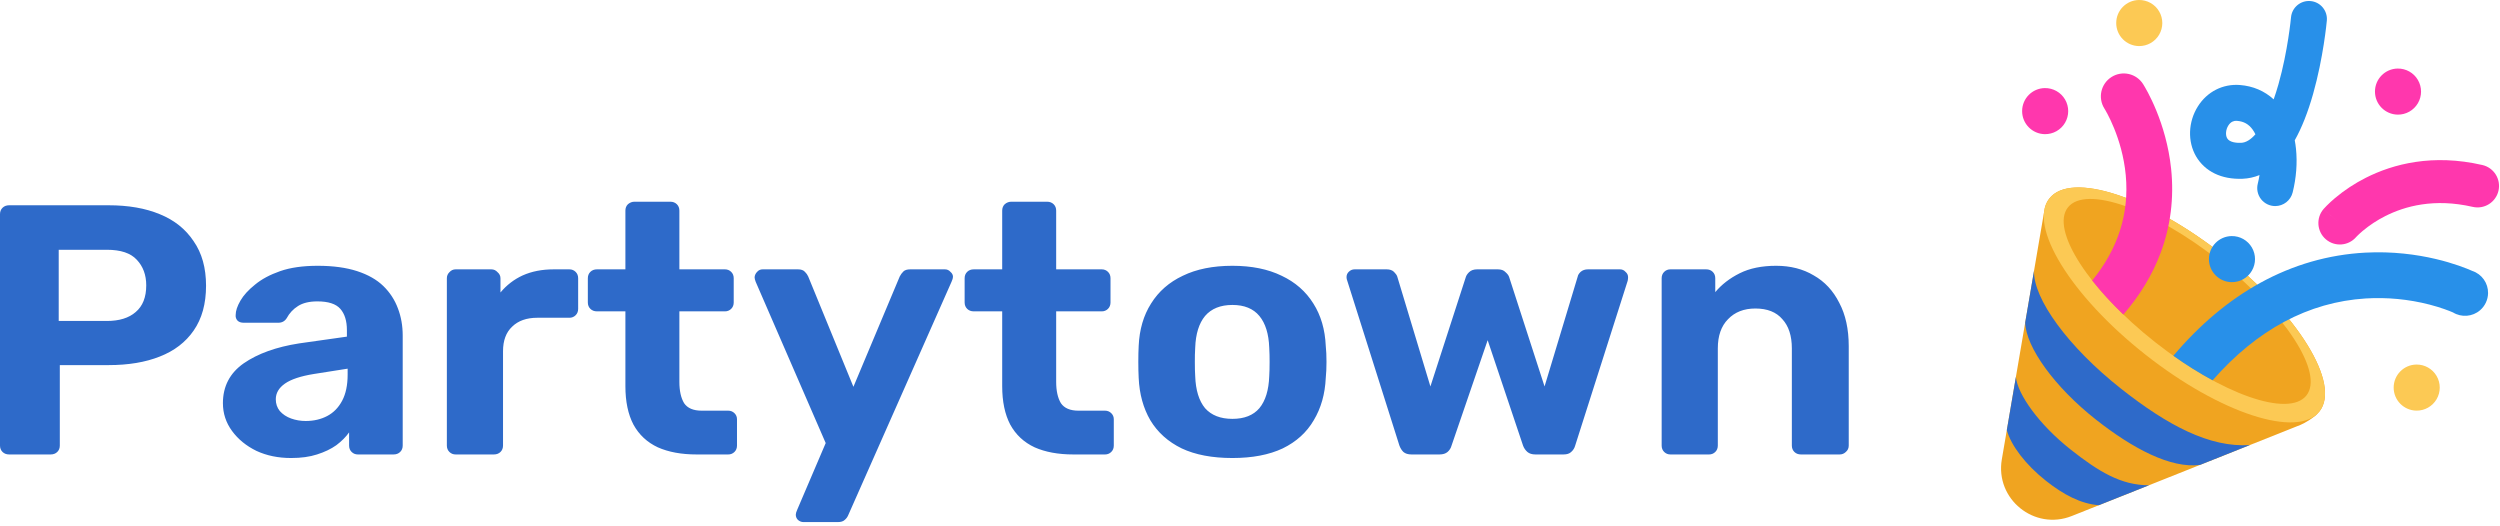
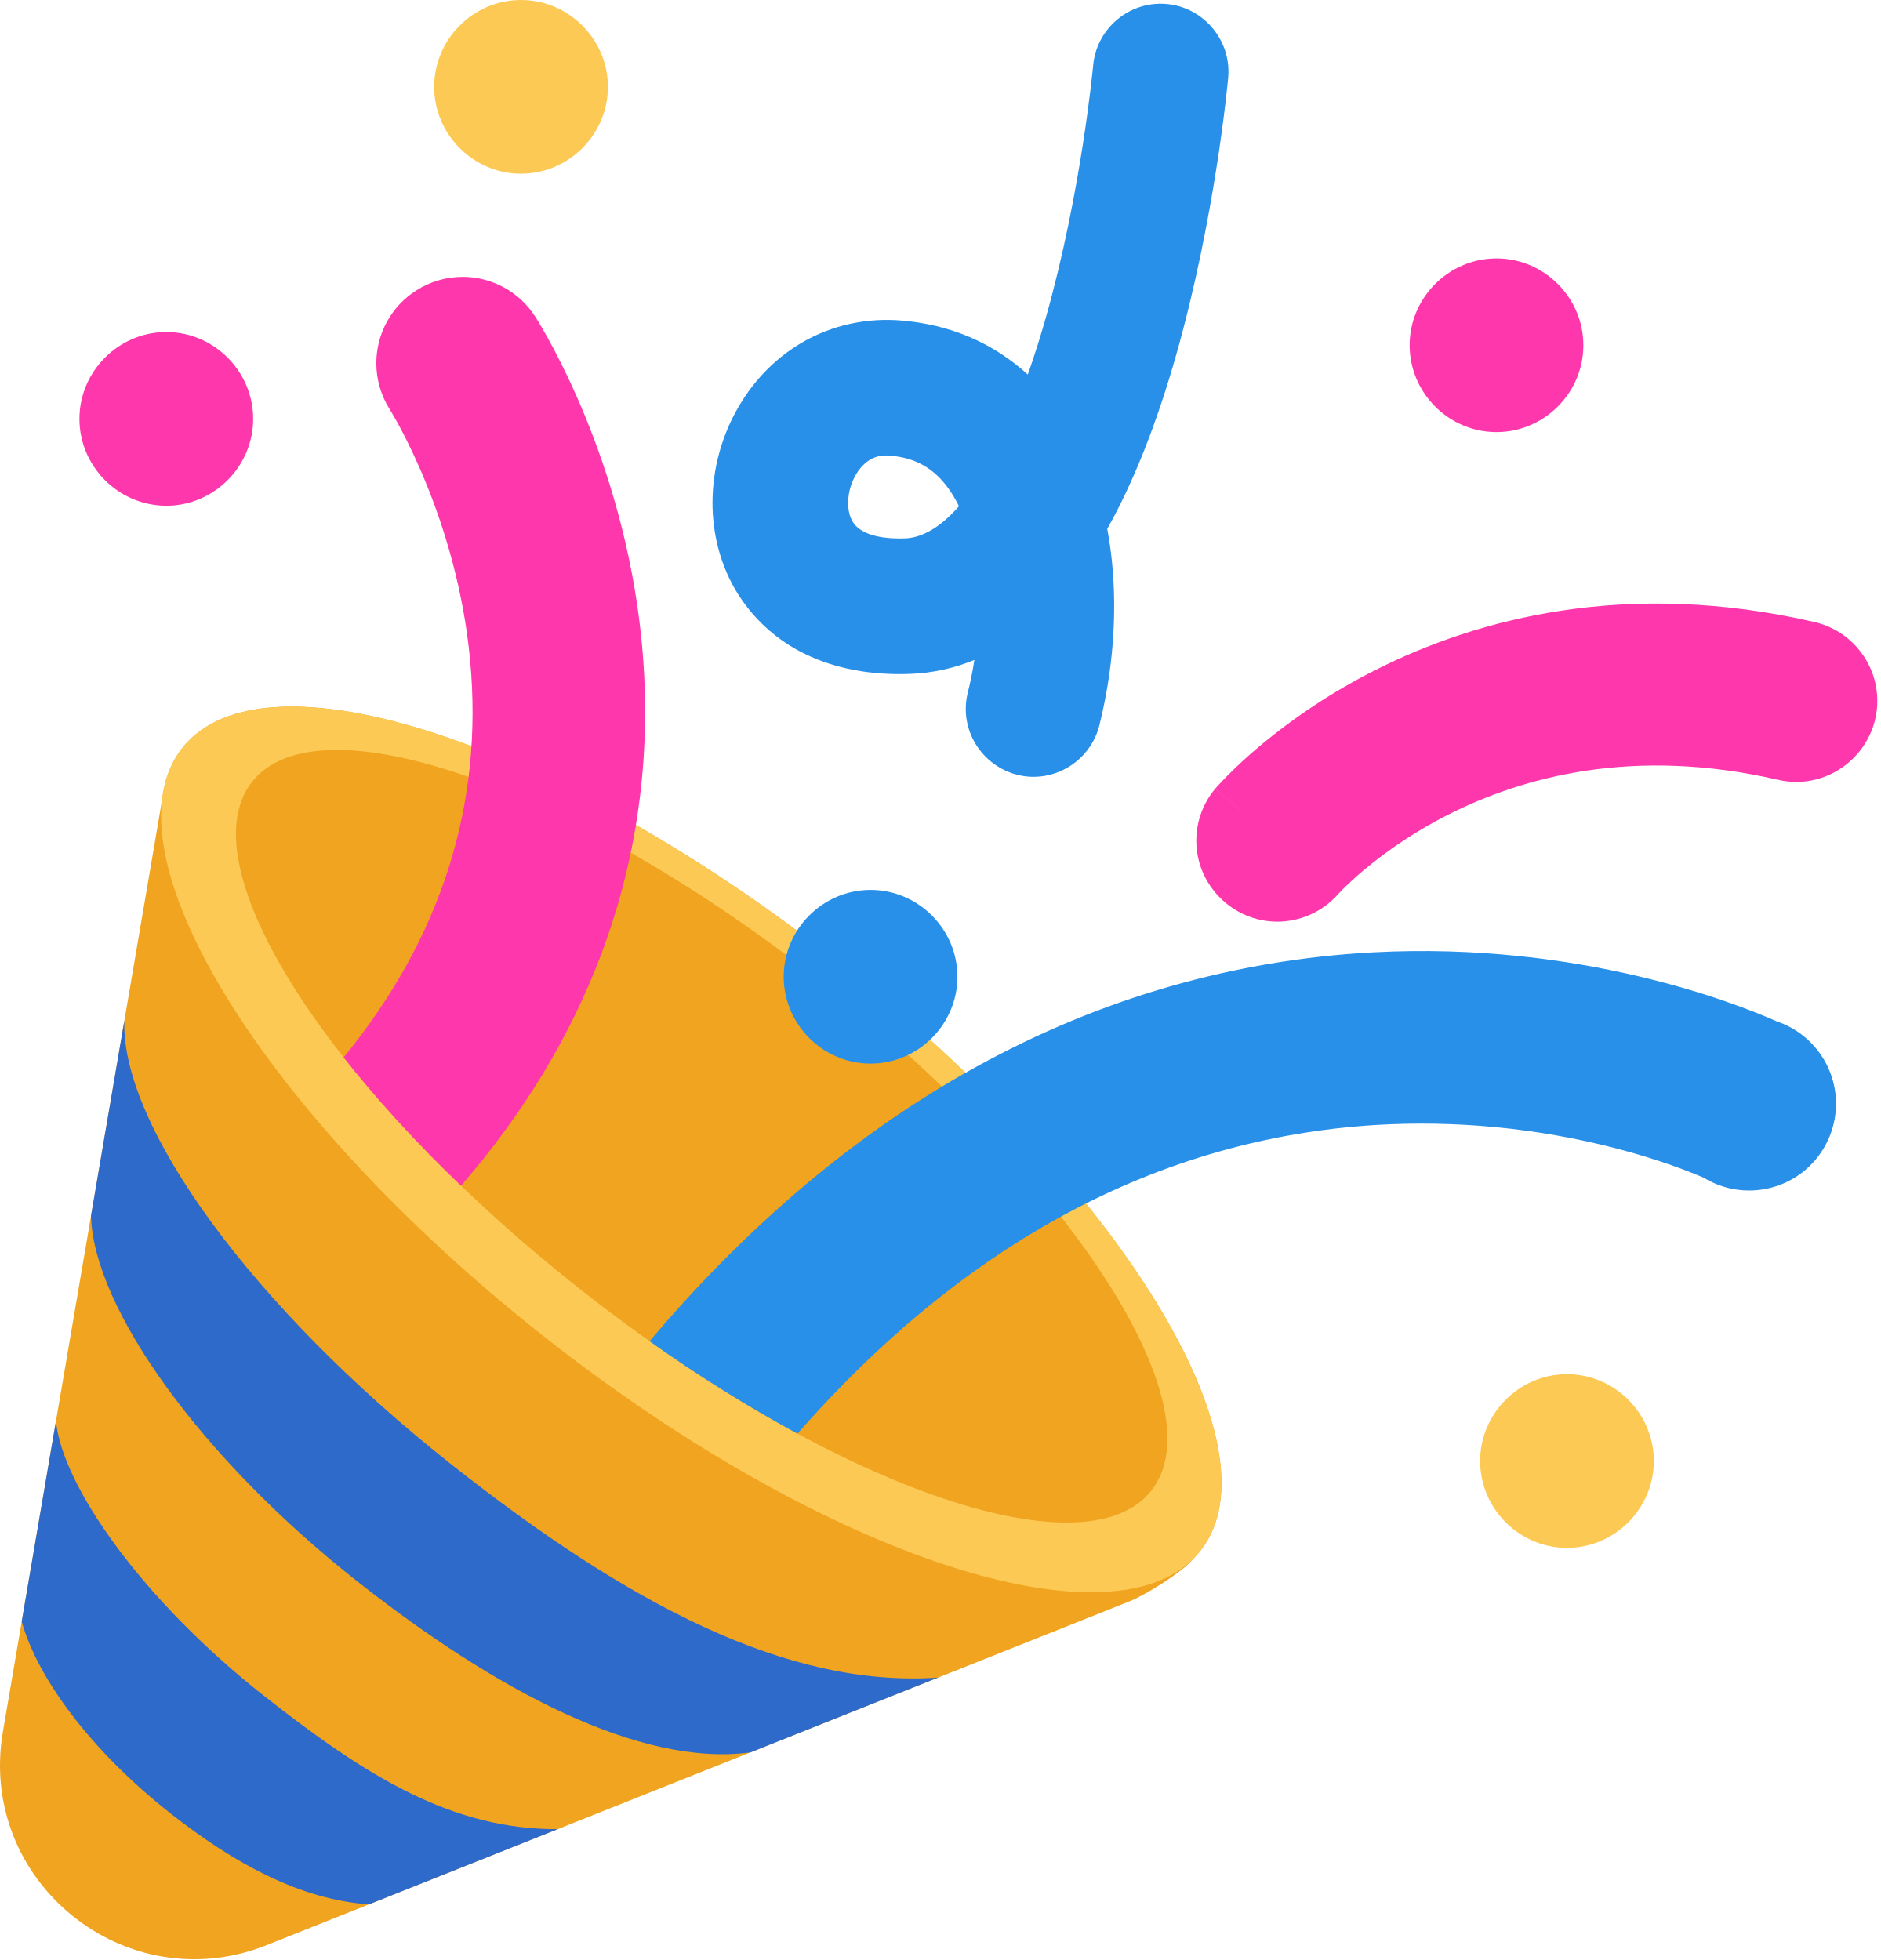
- <svg xmlns="http://www.w3.org/2000/svg" viewBox="0 0 476 100" fill="none" aria-label="Partytown Logo" class="astro-WRNPNDP3">
-   <path d="M389.333 25.544a4.387 4.387 0 1 0 0-8.773 4.387 4.387 0 0 0 0 8.773ZM456.515 21.825a4.387 4.387 0 1 0-.001-8.773 4.387 4.387 0 0 0 .001 8.773Z" fill="#FF37AD" class="astro-WRNPNDP3" />
-   <path d="M460.075 78.183a4.387 4.387 0 1 0-.001-8.773 4.387 4.387 0 0 0 .001 8.773ZM407.249 8.773a4.387 4.387 0 1 0 0-8.773 4.387 4.387 0 0 0 0 8.773Z" fill="#FCC954" class="astro-WRNPNDP3" />
-   <path d="M433.202 39.236a3.425 3.425 0 0 1-3.324-4.253c.137-.549.249-1.1.333-1.65a9.409 9.409 0 0 1-3.234.705c-1.992.076-3.776-.26-5.296-.996a8.232 8.232 0 0 1-3.561-3.288c-1.635-2.834-1.494-6.562.357-9.498 1.765-2.803 4.754-4.32 7.995-4.072 2.496.195 4.684 1.13 6.436 2.734.319-.9.625-1.864.916-2.89 1.79-6.318 2.381-12.662 2.386-12.726a3.422 3.422 0 0 1 3.719-3.1 3.425 3.425 0 0 1 3.1 3.72c-.025.284-.655 7.048-2.618 13.976-.991 3.498-2.162 6.454-3.489 8.814.098.526.176 1.066.234 1.619.276 2.671.056 5.546-.635 8.313a3.428 3.428 0 0 1-3.319 2.592Zm-7.453-16.232c-.354 0-.978.104-1.48.9-.481.763-.575 1.805-.218 2.424.475.823 1.872.895 2.663.865.898-.034 1.818-.597 2.718-1.623a6.001 6.001 0 0 0-.53-.897c-.743-1.032-1.684-1.56-2.962-1.66-.048-.003-.113-.009-.191-.009Z" fill="#2890E9" class="astro-WRNPNDP3" />
-   <path d="M423.356 48.617c-14.201-11.194-29.044-16.044-33.153-10.832a4.742 4.742 0 0 0-.836 1.67c-.025.073-.045.15-.058.226v.009c-.055.234-.096.47-.123.71l-8.04 47.073c-1.288 7.56 6.196 13.613 13.321 10.775l43.6-17.373c.769-.306 2.661-1.475 3.179-2.12a4.5 4.5 0 0 0 .384-.427c4.108-5.213-4.074-18.514-18.274-29.712Z" fill="#F0A420" class="astro-WRNPNDP3" />
-   <path d="M441.625 78.33c4.111-5.215-4.068-18.518-18.269-29.713-14.201-11.195-29.046-16.043-33.157-10.828-4.111 5.215 4.068 18.518 18.269 29.713 14.201 11.195 29.046 16.043 33.157 10.828Z" fill="#FCC954" class="astro-WRNPNDP3" />
-   <path d="M439.146 75.293c3.373-4.28-4.058-15.764-16.599-25.65-12.541-9.887-25.443-14.432-28.816-10.153-3.374 4.28 4.057 15.764 16.598 25.65 12.541 9.887 25.443 14.433 28.817 10.153Z" fill="#F0A420" class="astro-WRNPNDP3" />
-   <path d="M409.17 92.39c-5.306.026-9.631-2.63-14.873-6.762-6.1-4.81-10.151-10.568-10.471-13.847l-1.729 10.121c.8 2.888 3.527 6.549 7.482 9.667 3.29 2.594 6.609 4.375 10.05 4.622l9.541-3.802ZM403.862 74.02c-10.164-8.014-16.767-17.21-16.581-22.47l-1.685 9.863c.13 4.698 5.62 12.29 13.43 18.447 6.998 5.517 14.29 9.4 19.874 8.653l9.479-3.778c-7.637.528-15.695-3.758-24.517-10.715Z" fill="#2E6AC9" class="astro-WRNPNDP3" />
-   <path d="M424.902 53.722a4.387 4.387 0 1 0 0-8.773 4.387 4.387 0 0 0 0 8.773Z" fill="#2890E9" class="astro-WRNPNDP3" />
-   <path fill-rule="evenodd" clip-rule="evenodd" d="m448.56 45.187.032-.036c.04-.043.114-.122.221-.23.216-.216.563-.548 1.037-.948a22.42 22.42 0 0 1 4.294-2.826c3.751-1.898 9.336-3.447 16.661-1.758a4.089 4.089 0 1 0 1.838-7.97c-9.482-2.186-17.021-.187-22.193 2.432a30.563 30.563 0 0 0-5.873 3.87 24.248 24.248 0 0 0-1.561 1.432 16.795 16.795 0 0 0-.567.598l-.044.05-.016.018-.007.008-.003.003c-.001.002-.003.004 3.097 2.67l-3.1-2.666a4.09 4.09 0 0 0 6.184 5.353Z" fill="#FF37AD" class="astro-WRNPNDP3" />
-   <path d="M408.048 16.017a4.351 4.351 0 0 0-6.011-1.357 4.355 4.355 0 0 0-1.357 6.01c.158.253 3.399 5.504 4.065 12.695.678 7.306-1.469 14.022-6.39 20.044 1.657 2.106 3.651 4.295 5.929 6.484 3.152-3.642 5.523-7.556 7.081-11.697 1.917-5.095 2.595-10.497 2.017-16.055-.921-8.842-4.768-15.226-5.334-16.124Z" fill="#FF37AD" class="astro-WRNPNDP3" />
-   <path d="M462.571 57.991c2.223.575 3.794 1.202 4.473 1.494a4.392 4.392 0 0 0 5.163-.415 4.395 4.395 0 0 0 1.521-3.246 4.388 4.388 0 0 0-2.985-4.232c-2.081-.924-9.965-4.044-20.387-3.49-7.015.373-13.761 2.316-20.049 5.781-5.954 3.281-11.483 7.93-16.502 13.861a73.556 73.556 0 0 0 7.47 4.669c8.475-9.659 18.253-14.895 29.148-15.587a39.207 39.207 0 0 1 12.148 1.165Z" fill="#2890E9" class="astro-WRNPNDP3" />
-   <path d="M1.736 86.528c-.51 0-.926-.158-1.25-.474-.324-.316-.486-.723-.486-1.22V40.778c0-.497.162-.903.486-1.22.324-.316.74-.474 1.25-.474h18.956c3.75 0 6.99.565 9.721 1.694 2.778 1.13 4.93 2.847 6.458 5.152 1.574 2.259 2.36 5.083 2.36 8.472 0 3.434-.786 6.28-2.36 8.54-1.528 2.214-3.68 3.863-6.458 4.948-2.731 1.084-5.971 1.626-9.72 1.626h-9.305v15.318c0 .497-.162.904-.486 1.22-.324.316-.741.474-1.25.474H1.736Zm9.443-25.416h9.166c2.36 0 4.19-.565 5.485-1.695 1.343-1.13 2.014-2.824 2.014-5.083 0-1.988-.602-3.615-1.805-4.88-1.158-1.265-3.056-1.898-5.694-1.898h-9.166v13.556ZM55.428 87.206c-2.454 0-4.653-.452-6.597-1.355-1.944-.95-3.495-2.214-4.652-3.796-1.157-1.581-1.736-3.344-1.736-5.287 0-3.208 1.32-5.738 3.958-7.59 2.685-1.853 6.203-3.118 10.554-3.796l9.096-1.288v-1.22c0-1.762-.416-3.118-1.25-4.067-.833-.949-2.29-1.423-4.374-1.423-1.527 0-2.754.294-3.68.881a6.116 6.116 0 0 0-2.153 2.305c-.37.587-.902.88-1.597.88h-6.596c-.51 0-.903-.135-1.18-.406a1.348 1.348 0 0 1-.348-1.084c0-.769.301-1.672.903-2.712.602-1.039 1.528-2.055 2.777-3.05 1.25-1.039 2.847-1.897 4.792-2.575 1.944-.678 4.328-1.017 7.151-1.017 2.917 0 5.417.34 7.5 1.017 2.083.678 3.75 1.627 5 2.847a11.449 11.449 0 0 1 2.776 4.27c.602 1.581.903 3.298.903 5.15v20.944c0 .497-.162.904-.486 1.22-.324.316-.74.474-1.25.474h-6.804c-.463 0-.857-.158-1.18-.474-.325-.316-.487-.723-.487-1.22v-2.508c-.602.859-1.412 1.672-2.43 2.44-1.019.723-2.245 1.31-3.68 1.762-1.39.452-3.032.678-4.93.678Zm2.777-7.049c1.528 0 2.893-.316 4.097-.948 1.203-.633 2.152-1.605 2.847-2.915.694-1.31 1.041-2.96 1.041-4.948v-1.152l-6.457 1.017c-2.5.406-4.328 1.016-5.486 1.83-1.157.813-1.736 1.807-1.736 2.982 0 .858.255 1.604.764 2.237.556.632 1.273 1.107 2.153 1.423.88.316 1.805.474 2.777.474ZM86.749 86.528c-.463 0-.856-.158-1.18-.474-.325-.316-.487-.723-.487-1.22V52.978c0-.451.163-.836.487-1.152.323-.361.717-.542 1.18-.542h6.805c.463 0 .856.18 1.18.542.37.316.556.7.556 1.152v2.712a11.865 11.865 0 0 1 4.235-3.254c1.713-.768 3.68-1.152 5.902-1.152h2.986c.463 0 .856.158 1.181.474.324.317.486.723.486 1.22v5.83c0 .496-.162.903-.486 1.22a1.63 1.63 0 0 1-1.181.474h-6.11c-2.037 0-3.634.565-4.791 1.694-1.158 1.085-1.736 2.644-1.736 4.677v17.961c0 .497-.162.904-.486 1.22-.324.316-.741.474-1.25.474h-7.291ZM132.617 86.528c-2.87 0-5.324-.451-7.361-1.355-2.036-.949-3.587-2.395-4.652-4.338-1.018-1.943-1.528-4.383-1.528-7.32V59.282h-5.416c-.509 0-.925-.158-1.249-.475-.324-.316-.486-.723-.486-1.22v-4.609c0-.497.162-.903.486-1.22.324-.316.74-.474 1.249-.474h5.416V40.101c0-.497.162-.904.487-1.22.37-.317.786-.475 1.249-.475h6.805c.509 0 .926.158 1.25.475.324.316.486.723.486 1.22v11.183h8.68c.463 0 .856.158 1.18.474.324.317.486.723.486 1.22v4.61c0 .496-.162.903-.486 1.22a1.626 1.626 0 0 1-1.18.474h-8.68v13.42c0 1.717.301 3.072.903 4.067.648.948 1.759 1.423 3.333 1.423h5.069c.462 0 .856.158 1.18.474.324.317.486.7.486 1.153v5.015c0 .497-.162.904-.486 1.22a1.628 1.628 0 0 1-1.18.474h-6.041ZM152.978 99.406c-.37 0-.717-.135-1.041-.406a1.362 1.362 0 0 1-.417-1.017c0-.09.023-.226.07-.407.046-.135.115-.316.208-.542l5.416-12.674-13.332-30.704c-.139-.361-.208-.655-.208-.88a1.63 1.63 0 0 1 .486-1.018 1.33 1.33 0 0 1 1.041-.474h6.736c.602 0 1.041.158 1.319.474.278.272.486.565.625.882l8.61 21.01 8.819-21.01a3.61 3.61 0 0 1 .694-.95c.278-.27.717-.406 1.319-.406h6.597c.416 0 .763.158 1.041.474.324.272.486.588.486.95 0 .225-.092.542-.278.948l-19.65 44.395a2.31 2.31 0 0 1-.694.949c-.278.27-.718.406-1.32.406h-6.527ZM204.359 86.528c-2.87 0-5.324-.451-7.361-1.355-2.037-.949-3.587-2.395-4.652-4.338-1.018-1.943-1.528-4.383-1.528-7.32V59.282h-5.416c-.509 0-.925-.158-1.249-.475-.324-.316-.487-.723-.487-1.22v-4.609c0-.497.163-.903.487-1.22.324-.316.74-.474 1.249-.474h5.416V40.101c0-.497.162-.904.487-1.22.37-.317.786-.475 1.249-.475h6.805c.509 0 .926.158 1.25.475.324.316.486.723.486 1.22v11.183h8.68c.463 0 .856.158 1.18.474.324.317.486.723.486 1.22v4.61c0 .496-.162.903-.486 1.22a1.626 1.626 0 0 1-1.18.474h-8.68v13.42c0 1.717.301 3.072.903 4.067.648.948 1.759 1.423 3.333 1.423h5.069c.462 0 .856.158 1.18.474.324.317.486.7.486 1.153v5.015c0 .497-.162.904-.486 1.22a1.628 1.628 0 0 1-1.18.474h-6.041ZM234.65 87.206c-3.842 0-7.06-.61-9.652-1.83-2.592-1.265-4.583-3.05-5.972-5.354-1.342-2.305-2.083-4.993-2.221-8.066-.047-.904-.07-1.92-.07-3.05 0-1.175.023-2.191.07-3.05.138-3.117.925-5.806 2.36-8.065 1.435-2.305 3.449-4.067 6.041-5.287 2.593-1.265 5.74-1.898 9.444-1.898 3.657 0 6.781.633 9.374 1.898 2.592 1.22 4.606 2.982 6.041 5.287 1.435 2.259 2.222 4.948 2.36 8.065.093.859.139 1.875.139 3.05 0 1.13-.046 2.146-.139 3.05-.138 3.073-.902 5.761-2.291 8.066-1.342 2.304-3.31 4.09-5.902 5.354-2.592 1.22-5.786 1.83-9.582 1.83Zm0-7.455c2.268 0 3.981-.678 5.138-2.034 1.157-1.4 1.782-3.434 1.875-6.1.046-.677.069-1.581.069-2.71a42 42 0 0 0-.069-2.712c-.093-2.62-.718-4.631-1.875-6.032-1.157-1.4-2.87-2.101-5.138-2.101-2.269 0-4.005.7-5.208 2.1-1.157 1.402-1.782 3.412-1.875 6.033a42 42 0 0 0-.069 2.711c0 1.13.023 2.034.069 2.711.093 2.666.718 4.7 1.875 6.1 1.203 1.356 2.939 2.034 5.208 2.034ZM268.739 86.528c-.648 0-1.158-.158-1.528-.474-.324-.316-.579-.723-.764-1.22l-9.929-31.381a1.768 1.768 0 0 1-.139-.678c0-.407.139-.745.417-1.017.324-.316.694-.474 1.111-.474h6.11c.602 0 1.065.158 1.389.474.324.317.532.61.625.882l6.318 20.943 6.736-20.808c.092-.316.301-.633.625-.949.37-.361.879-.542 1.527-.542h3.958c.648 0 1.134.18 1.458.542.371.316.602.633.695.95l6.735 20.807 6.319-20.943c.046-.272.231-.565.555-.882.37-.316.833-.474 1.389-.474h6.11c.417 0 .764.158 1.042.474.324.272.486.61.486 1.017 0 .226-.023.452-.07.678l-9.998 31.381a2.422 2.422 0 0 1-.764 1.22c-.324.316-.81.474-1.458.474h-5.347c-.648 0-1.157-.158-1.528-.474a2.902 2.902 0 0 1-.833-1.22l-6.735-20.062-6.874 20.062a2.422 2.422 0 0 1-.764 1.22c-.371.316-.88.474-1.528.474h-5.346ZM318.046 86.528c-.463 0-.857-.158-1.181-.474-.324-.316-.486-.723-.486-1.22V52.978c0-.497.162-.903.486-1.22a1.628 1.628 0 0 1 1.181-.474h6.804c.51 0 .926.158 1.25.474.324.317.486.723.486 1.22v2.644c1.204-1.446 2.755-2.644 4.652-3.592 1.898-.95 4.213-1.424 6.944-1.424s5.115.61 7.152 1.83c2.083 1.175 3.703 2.915 4.861 5.22 1.203 2.258 1.805 5.015 1.805 8.268v18.91c0 .497-.185.904-.556 1.22a1.626 1.626 0 0 1-1.18.474h-7.36c-.509 0-.926-.158-1.25-.474-.324-.316-.486-.723-.486-1.22V66.331c0-2.395-.602-4.248-1.805-5.558-1.158-1.356-2.87-2.033-5.139-2.033-2.175 0-3.911.677-5.207 2.033-1.297 1.31-1.945 3.163-1.945 5.558v18.503c0 .497-.162.904-.486 1.22a1.626 1.626 0 0 1-1.18.474h-7.36Z" fill="#2E6AC9" class="astro-WRNPNDP3" />
+ <svg xmlns="http://www.w3.org/2000/svg" width="100%" height="100%" viewBox="0 0 95 99" version="1.1" xml:space="preserve" style="fill-rule:evenodd;clip-rule:evenodd;stroke-linejoin:round;stroke-miterlimit:2;">
+   <g transform="matrix(1,0,0,1,-381,0.0005)">
+     <path d="M389.333,25.544C389.355,25.544 389.377,25.545 389.399,25.545C391.806,25.545 393.786,23.564 393.786,21.158C393.786,18.751 391.806,16.77 389.399,16.77C389.377,16.77 389.355,16.771 389.333,16.771C386.952,16.807 385.012,18.776 385.012,21.158C385.012,23.539 386.952,25.508 389.333,25.544ZM456.515,21.825C456.537,21.825 456.559,21.825 456.581,21.825C458.987,21.825 460.968,19.845 460.968,17.438C460.968,15.032 458.987,13.051 456.581,13.051C456.558,13.051 456.536,13.052 456.514,13.052C454.133,13.088 452.194,15.057 452.194,17.438C452.194,19.82 454.133,21.789 456.515,21.825Z" style="fill:rgb(255,55,173);fill-rule:nonzero;" />
+     <path d="M460.075,78.183C460.097,78.183 460.119,78.183 460.141,78.183C462.547,78.183 464.528,76.203 464.528,73.796C464.528,71.39 462.547,69.409 460.141,69.409C460.118,69.409 460.096,69.41 460.074,69.41C457.693,69.446 455.754,71.415 455.754,73.796C455.754,76.178 457.693,78.147 460.075,78.183ZM407.249,8.773C407.271,8.773 407.293,8.773 407.315,8.773C409.722,8.773 411.702,6.793 411.702,4.387C411.702,1.98 409.722,-0 407.315,-0C407.293,-0 407.271,-0 407.249,0C404.868,0.036 402.928,2.005 402.928,4.387C402.928,6.768 404.868,8.737 407.249,8.773Z" style="fill:rgb(252,201,84);fill-rule:nonzero;" />
+     <path d="M433.202,39.236C433.202,39.236 433.202,39.236 433.201,39.236C431.323,39.236 429.776,37.69 429.776,35.811C429.776,35.532 429.811,35.254 429.878,34.983C430.015,34.434 430.127,33.883 430.211,33.333C429.183,33.757 428.088,33.996 426.977,34.038C424.985,34.114 423.201,33.778 421.681,33.042C420.191,32.328 418.95,31.182 418.12,29.754C416.485,26.92 416.626,23.192 418.477,20.256C420.242,17.453 423.231,15.936 426.472,16.184C428.968,16.379 431.156,17.314 432.908,18.918C433.227,18.018 433.533,17.054 433.824,16.028C435.614,9.71 436.205,3.366 436.21,3.302C436.368,1.548 437.857,0.188 439.618,0.188C439.722,0.188 439.826,0.193 439.929,0.202C441.799,0.373 443.199,2.051 443.029,3.922C443.004,4.206 442.374,10.97 440.411,17.898C439.42,21.396 438.249,24.352 436.922,26.712C437.02,27.238 437.098,27.778 437.156,28.331C437.432,31.002 437.212,33.877 436.521,36.644C436.14,38.161 434.766,39.233 433.202,39.236ZM425.749,23.004C425.395,23.004 424.771,23.108 424.269,23.904C423.788,24.667 423.694,25.709 424.051,26.328C424.526,27.151 425.923,27.223 426.714,27.193C427.612,27.159 428.532,26.596 429.432,25.57C429.282,25.256 429.104,24.956 428.902,24.673C428.159,23.641 427.218,23.113 425.94,23.013C425.892,23.01 425.827,23.004 425.749,23.004Z" style="fill:rgb(40,144,233);fill-rule:nonzero;" />
+     <path d="M423.356,48.617C409.155,37.423 394.312,32.573 390.203,37.785C389.816,38.281 389.532,38.848 389.367,39.455C389.342,39.528 389.322,39.605 389.309,39.681L389.309,39.69C389.254,39.924 389.213,40.16 389.186,40.4L381.146,87.473C379.858,95.033 387.342,101.086 394.467,98.248L438.067,80.875C438.836,80.569 440.728,79.4 441.246,78.755C441.383,78.621 441.511,78.478 441.63,78.328C445.738,73.115 437.556,59.814 423.356,48.616L423.356,48.617Z" style="fill:rgb(240,164,32);fill-rule:nonzero;" />
+     <path d="M441.625,78.33C445.736,73.115 437.557,59.812 423.356,48.617C409.155,37.422 394.31,32.574 390.199,37.789C386.088,43.004 394.267,56.307 408.468,67.502C422.669,78.697 437.514,83.545 441.625,78.33Z" style="fill:rgb(252,201,84);fill-rule:nonzero;" />
+     <path d="M439.146,75.293C442.519,71.013 435.088,59.529 422.547,49.643C410.006,39.756 397.104,35.211 393.731,39.49C390.357,43.77 397.788,55.254 410.329,65.14C422.87,75.027 435.772,79.573 439.146,75.293Z" style="fill:rgb(240,164,32);fill-rule:nonzero;" />
+     <path d="M409.17,92.39C403.864,92.416 399.539,89.76 394.297,85.628C388.197,80.818 384.146,75.06 383.826,71.781L382.097,81.902C382.897,84.79 385.624,88.451 389.579,91.569C392.869,94.163 396.188,95.944 399.629,96.191L409.17,92.389L409.17,92.39ZM403.862,74.02C393.698,66.006 387.095,56.81 387.281,51.55L385.596,61.413C385.726,66.111 391.216,73.703 399.026,79.86C406.024,85.377 413.316,89.26 418.9,88.513L428.379,84.735C420.742,85.263 412.684,80.977 403.862,74.02Z" style="fill:rgb(46,106,201);fill-rule:nonzero;" />
+     <path d="M424.902,53.722C424.924,53.722 424.946,53.722 424.968,53.722C427.375,53.722 429.355,51.742 429.355,49.335C429.355,46.929 427.375,44.948 424.968,44.948C424.946,44.948 424.924,44.949 424.902,44.949C422.521,44.985 420.581,46.954 420.581,49.335C420.581,51.717 422.521,53.686 424.902,53.722Z" style="fill:rgb(40,144,233);fill-rule:nonzero;" />
+     <path d="M448.56,45.187L448.592,45.151C448.632,45.108 448.706,45.029 448.813,44.921C449.029,44.705 449.376,44.373 449.85,43.973C451.168,42.869 452.609,41.921 454.144,41.147C457.895,39.249 463.48,37.7 470.805,39.389C471.106,39.459 471.415,39.494 471.724,39.494C473.967,39.494 475.814,37.647 475.814,35.404C475.814,33.506 474.492,31.845 472.643,31.419C463.161,29.233 455.622,31.232 450.45,33.851C448.35,34.911 446.379,36.209 444.577,37.721C444.036,38.175 443.515,38.653 443.016,39.153C442.822,39.348 442.633,39.547 442.449,39.751L442.405,39.801L442.389,39.819L442.382,39.827L442.379,39.83C442.378,39.832 442.376,39.834 445.476,42.5L442.376,39.834C441.758,40.57 441.419,41.502 441.419,42.463C441.419,44.706 443.266,46.553 445.509,46.553C446.674,46.553 447.784,46.056 448.56,45.187Z" style="fill:rgb(255,55,173);" />
+     <path d="M408.048,16.017C407.252,14.753 405.859,13.984 404.366,13.984C403.541,13.984 402.734,14.219 402.037,14.66C400.774,15.457 400.006,16.85 400.006,18.343C400.006,19.167 400.24,19.974 400.68,20.67C400.838,20.923 404.079,26.174 404.745,33.365C405.423,40.671 403.276,47.387 398.355,53.409C400.012,55.515 402.006,57.704 404.284,59.893C407.436,56.251 409.807,52.337 411.365,48.196C413.282,43.101 413.96,37.699 413.382,32.141C412.461,23.299 408.614,16.915 408.048,16.017Z" style="fill:rgb(255,55,173);fill-rule:nonzero;" />
+     <path d="M462.571,57.991C464.794,58.566 466.365,59.193 467.044,59.485C468.668,60.482 470.763,60.313 472.207,59.07C473.152,58.254 473.705,57.072 473.728,55.824C473.76,53.919 472.548,52.201 470.743,51.592C468.662,50.668 460.778,47.548 450.356,48.102C443.341,48.475 436.595,50.418 430.307,53.883C424.353,57.164 418.824,61.813 413.805,67.744C416.199,69.448 418.694,71.007 421.275,72.413C429.75,62.754 439.528,57.518 450.423,56.826C454.508,56.578 458.607,56.971 462.571,57.991Z" style="fill:rgb(40,144,233);fill-rule:nonzero;" />
+   </g>
</svg>
